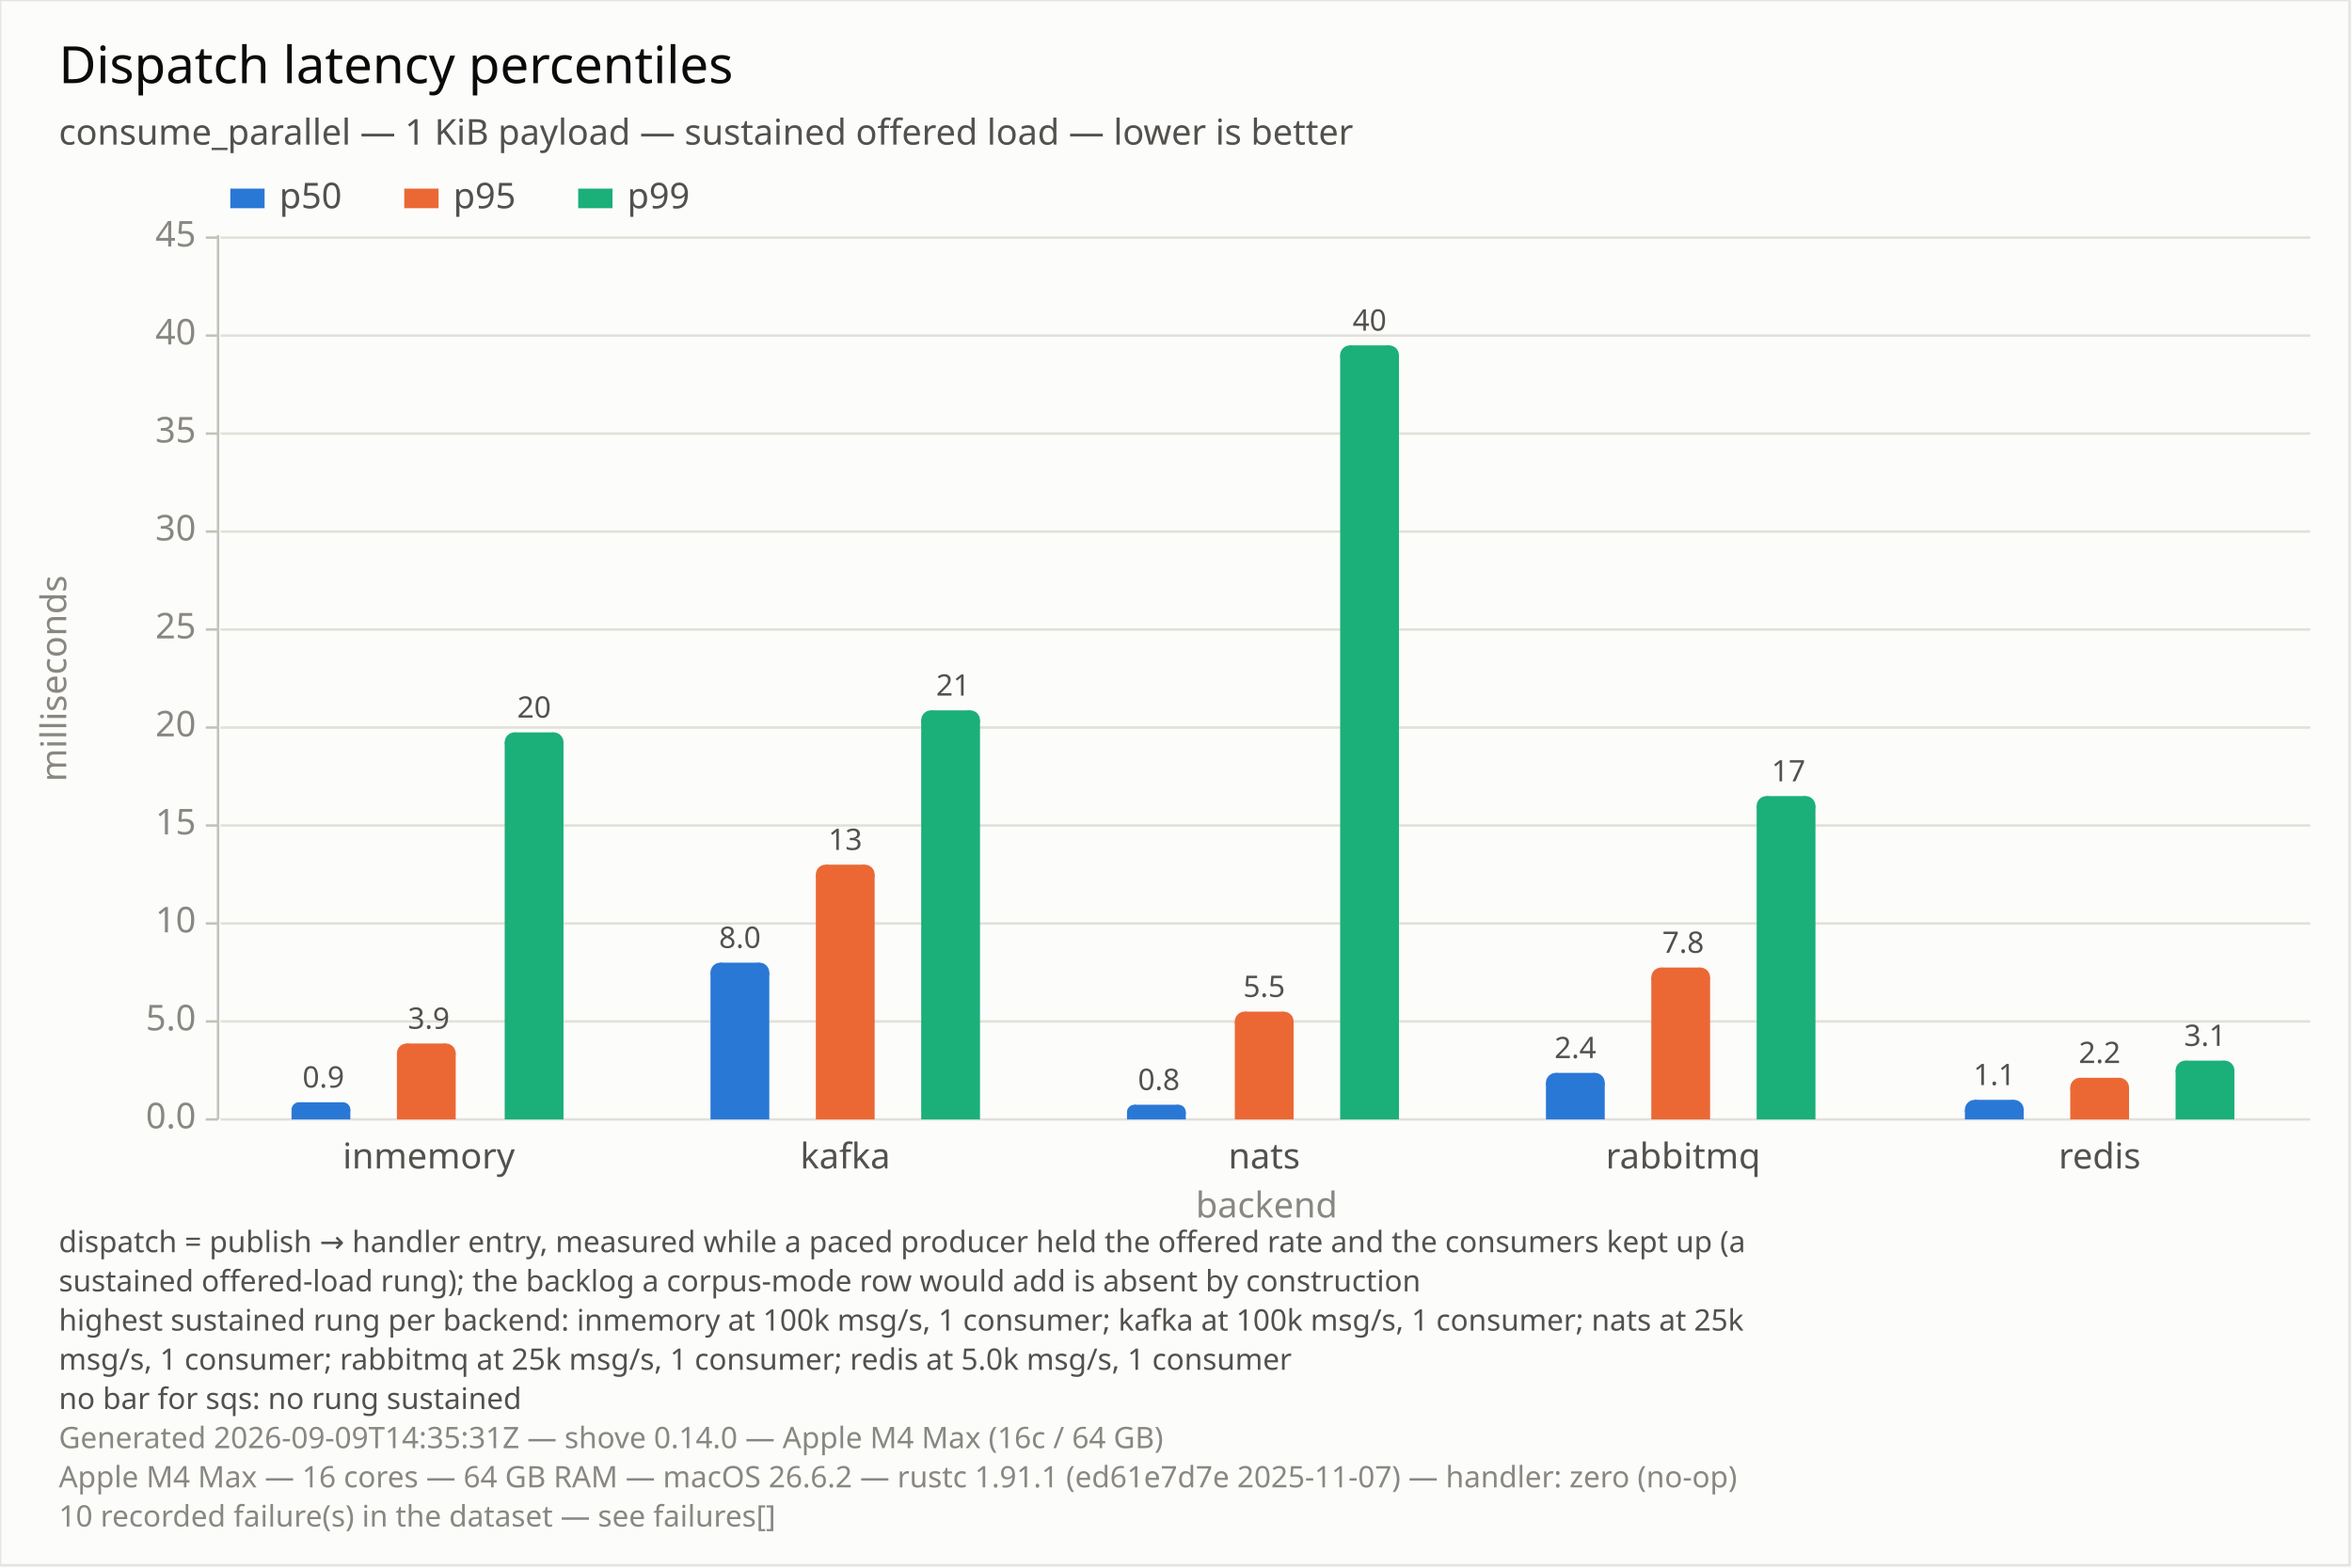
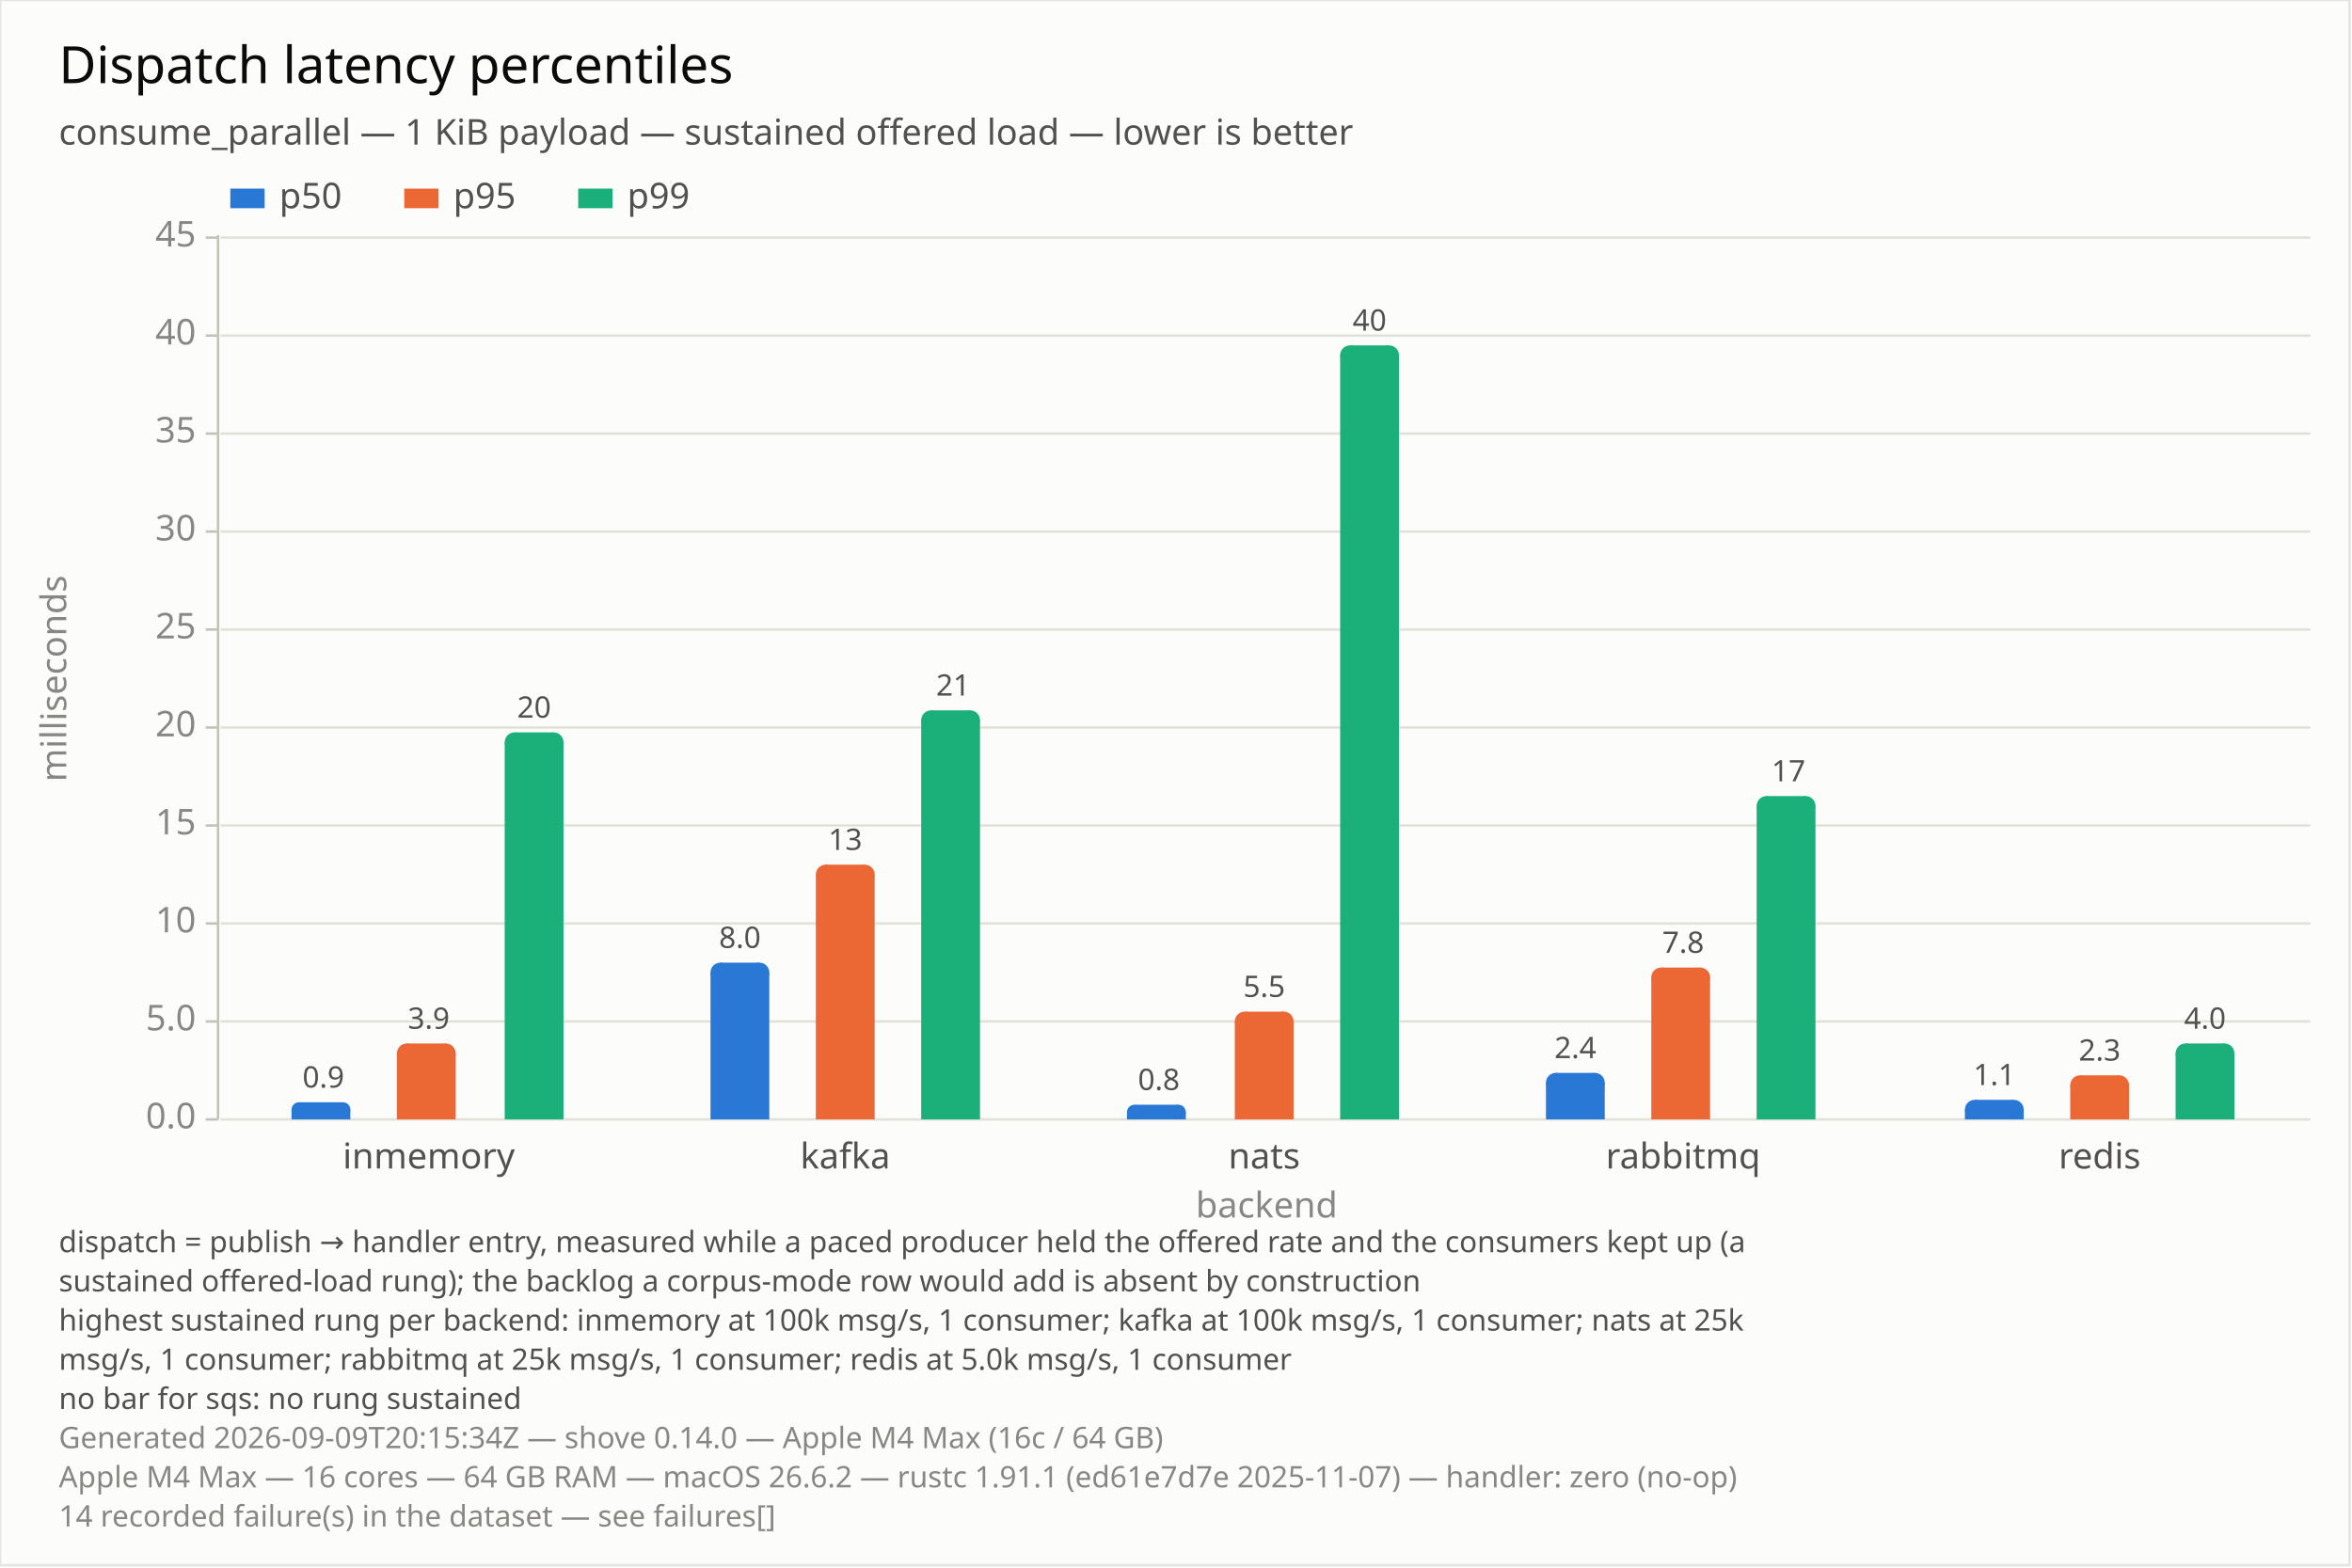
<svg xmlns="http://www.w3.org/2000/svg" width="960" height="640" viewBox="0 0 960 640">
  <rect x="0" y="0" width="960" height="640" opacity="1" fill="#FCFCFB" stroke="none" />
  <rect x="0" y="0" width="959" height="639" opacity="0.1" fill="none" stroke="#0B0B0B" />
  <text x="24" y="18" dy="0.76em" text-anchor="start" font-family="sans-serif" font-size="20.968" opacity="1" fill="#0B0B0B">
Dispatch latency percentiles
</text>
  <text x="24" y="48" dy="0.76em" text-anchor="start" font-family="sans-serif" font-size="14.516" opacity="1" fill="#52514E">
consume_parallel — 1 KiB payload — sustained offered load — lower is better
</text>
  <text x="24" y="502" dy="0.76em" text-anchor="start" font-family="sans-serif" font-size="12.097" opacity="1" fill="#52514E">
dispatch = publish → handler entry, measured while a paced producer held the offered rate and the consumers kept up (a
</text>
  <text x="24" y="518" dy="0.76em" text-anchor="start" font-family="sans-serif" font-size="12.097" opacity="1" fill="#52514E">
sustained offered-load rung); the backlog a corpus-mode row would add is absent by construction
</text>
  <text x="24" y="534" dy="0.76em" text-anchor="start" font-family="sans-serif" font-size="12.097" opacity="1" fill="#52514E">
highest sustained rung per backend: inmemory at 100k msg/s, 1 consumer; kafka at 100k msg/s, 1 consumer; nats at 25k
</text>
  <text x="24" y="550" dy="0.76em" text-anchor="start" font-family="sans-serif" font-size="12.097" opacity="1" fill="#52514E">
msg/s, 1 consumer; rabbitmq at 25k msg/s, 1 consumer; redis at 5.0k msg/s, 1 consumer
</text>
  <text x="24" y="566" dy="0.76em" text-anchor="start" font-family="sans-serif" font-size="12.097" opacity="1" fill="#52514E">
no bar for sqs: no rung sustained
</text>
  <text x="24" y="582" dy="0.76em" text-anchor="start" font-family="sans-serif" font-size="12.097" opacity="1" fill="#898781">
- Generated 2026-09-09T14:35:31Z — shove 0.14.0 — Apple M4 Max (16c / 64 GB)
+ Generated 2026-09-09T20:15:34Z — shove 0.14.0 — Apple M4 Max (16c / 64 GB)
</text>
  <text x="24" y="598" dy="0.76em" text-anchor="start" font-family="sans-serif" font-size="12.097" opacity="1" fill="#898781">
Apple M4 Max — 16 cores — 64 GB RAM — macOS 26.6.2 — rustc 1.91.1 (ed61e7d7e 2025-11-07) — handler: zero (no-op)
</text>
  <text x="24" y="614" dy="0.76em" text-anchor="start" font-family="sans-serif" font-size="12.097" opacity="1" fill="#898781">
- 10 recorded failure(s) in the dataset — see failures[]
+ 14 recorded failure(s) in the dataset — see failures[]
</text>
  <text x="16" y="277" dy="0.76em" text-anchor="middle" font-family="sans-serif" font-size="14.516" opacity="1" fill="#898781" transform="rotate(270, 16, 277)">
milliseconds
</text>
  <line opacity="1" stroke="#E1E0D9" stroke-width="1" x1="90" y1="457" x2="943" y2="457" />
  <line opacity="1" stroke="#E1E0D9" stroke-width="1" x1="90" y1="417" x2="943" y2="417" />
  <line opacity="1" stroke="#E1E0D9" stroke-width="1" x1="90" y1="377" x2="943" y2="377" />
  <line opacity="1" stroke="#E1E0D9" stroke-width="1" x1="90" y1="337" x2="943" y2="337" />
  <line opacity="1" stroke="#E1E0D9" stroke-width="1" x1="90" y1="297" x2="943" y2="297" />
  <line opacity="1" stroke="#E1E0D9" stroke-width="1" x1="90" y1="257" x2="943" y2="257" />
  <line opacity="1" stroke="#E1E0D9" stroke-width="1" x1="90" y1="217" x2="943" y2="217" />
  <line opacity="1" stroke="#E1E0D9" stroke-width="1" x1="90" y1="177" x2="943" y2="177" />
  <line opacity="1" stroke="#E1E0D9" stroke-width="1" x1="90" y1="137" x2="943" y2="137" />
  <line opacity="1" stroke="#E1E0D9" stroke-width="1" x1="90" y1="97" x2="943" y2="97" />
  <polyline fill="none" opacity="1" stroke="#C3C2B7" stroke-width="1" points="89,96 89,457 " />
  <text x="80" y="457" dy="0.5ex" text-anchor="end" font-family="sans-serif" font-size="14.516" opacity="1" fill="#898781">
0.0
</text>
  <polyline fill="none" opacity="1" stroke="#C3C2B7" stroke-width="1" points="84,457 89,457 " />
  <text x="80" y="417" dy="0.5ex" text-anchor="end" font-family="sans-serif" font-size="14.516" opacity="1" fill="#898781">
5.0
</text>
  <polyline fill="none" opacity="1" stroke="#C3C2B7" stroke-width="1" points="84,417 89,417 " />
  <text x="80" y="377" dy="0.5ex" text-anchor="end" font-family="sans-serif" font-size="14.516" opacity="1" fill="#898781">
10
</text>
  <polyline fill="none" opacity="1" stroke="#C3C2B7" stroke-width="1" points="84,377 89,377 " />
  <text x="80" y="337" dy="0.5ex" text-anchor="end" font-family="sans-serif" font-size="14.516" opacity="1" fill="#898781">
15
</text>
  <polyline fill="none" opacity="1" stroke="#C3C2B7" stroke-width="1" points="84,337 89,337 " />
  <text x="80" y="297" dy="0.5ex" text-anchor="end" font-family="sans-serif" font-size="14.516" opacity="1" fill="#898781">
20
</text>
  <polyline fill="none" opacity="1" stroke="#C3C2B7" stroke-width="1" points="84,297 89,297 " />
  <text x="80" y="257" dy="0.5ex" text-anchor="end" font-family="sans-serif" font-size="14.516" opacity="1" fill="#898781">
25
</text>
  <polyline fill="none" opacity="1" stroke="#C3C2B7" stroke-width="1" points="84,257 89,257 " />
  <text x="80" y="217" dy="0.5ex" text-anchor="end" font-family="sans-serif" font-size="14.516" opacity="1" fill="#898781">
30
</text>
  <polyline fill="none" opacity="1" stroke="#C3C2B7" stroke-width="1" points="84,217 89,217 " />
  <text x="80" y="177" dy="0.5ex" text-anchor="end" font-family="sans-serif" font-size="14.516" opacity="1" fill="#898781">
35
</text>
  <polyline fill="none" opacity="1" stroke="#C3C2B7" stroke-width="1" points="84,177 89,177 " />
  <text x="80" y="137" dy="0.5ex" text-anchor="end" font-family="sans-serif" font-size="14.516" opacity="1" fill="#898781">
40
</text>
  <polyline fill="none" opacity="1" stroke="#C3C2B7" stroke-width="1" points="84,137 89,137 " />
  <text x="80" y="97" dy="0.5ex" text-anchor="end" font-family="sans-serif" font-size="14.516" opacity="1" fill="#898781">
45
</text>
  <polyline fill="none" opacity="1" stroke="#C3C2B7" stroke-width="1" points="84,97 89,97 " />
  <rect x="119" y="453" width="24" height="4" opacity="1" fill="#2A78D6" stroke="none" />
  <rect x="122" y="450" width="18" height="4" opacity="1" fill="#2A78D6" stroke="none" />
  <circle cx="122" cy="453" r="3" opacity="1" fill="#2A78D6" stroke="none" stroke-width="0" />
  <circle cx="140" cy="453" r="3" opacity="1" fill="#2A78D6" stroke="none" stroke-width="0" />
  <text x="132" y="447" dy="-0.5ex" text-anchor="middle" font-family="sans-serif" font-size="12.097" opacity="1" fill="#52514E">
0.9
</text>
  <rect x="162" y="430" width="24" height="27" opacity="1" fill="#EB6834" stroke="none" />
  <rect x="166" y="426" width="16" height="5" opacity="1" fill="#EB6834" stroke="none" />
  <circle cx="166" cy="430" r="4" opacity="1" fill="#EB6834" stroke="none" stroke-width="0" />
  <circle cx="182" cy="430" r="4" opacity="1" fill="#EB6834" stroke="none" stroke-width="0" />
  <text x="175" y="423" dy="-0.5ex" text-anchor="middle" font-family="sans-serif" font-size="12.097" opacity="1" fill="#52514E">
3.9
</text>
  <rect x="206" y="303" width="24" height="154" opacity="1" fill="#1BAF7A" stroke="none" />
  <rect x="210" y="299" width="16" height="5" opacity="1" fill="#1BAF7A" stroke="none" />
  <circle cx="210" cy="303" r="4" opacity="1" fill="#1BAF7A" stroke="none" stroke-width="0" />
  <circle cx="226" cy="303" r="4" opacity="1" fill="#1BAF7A" stroke="none" stroke-width="0" />
  <text x="218" y="296" dy="-0.5ex" text-anchor="middle" font-family="sans-serif" font-size="12.097" opacity="1" fill="#52514E">
20
</text>
  <rect x="290" y="397" width="24" height="60" opacity="1" fill="#2A78D6" stroke="none" />
  <rect x="294" y="393" width="16" height="5" opacity="1" fill="#2A78D6" stroke="none" />
  <circle cx="294" cy="397" r="4" opacity="1" fill="#2A78D6" stroke="none" stroke-width="0" />
  <circle cx="310" cy="397" r="4" opacity="1" fill="#2A78D6" stroke="none" stroke-width="0" />
  <text x="302" y="390" dy="-0.5ex" text-anchor="middle" font-family="sans-serif" font-size="12.097" opacity="1" fill="#52514E">
8.0
</text>
  <rect x="333" y="357" width="24" height="100" opacity="1" fill="#EB6834" stroke="none" />
  <rect x="337" y="353" width="16" height="5" opacity="1" fill="#EB6834" stroke="none" />
  <circle cx="337" cy="357" r="4" opacity="1" fill="#EB6834" stroke="none" stroke-width="0" />
  <circle cx="353" cy="357" r="4" opacity="1" fill="#EB6834" stroke="none" stroke-width="0" />
  <text x="345" y="350" dy="-0.5ex" text-anchor="middle" font-family="sans-serif" font-size="12.097" opacity="1" fill="#52514E">
13
</text>
  <rect x="376" y="294" width="24" height="163" opacity="1" fill="#1BAF7A" stroke="none" />
  <rect x="380" y="290" width="16" height="5" opacity="1" fill="#1BAF7A" stroke="none" />
  <circle cx="380" cy="294" r="4" opacity="1" fill="#1BAF7A" stroke="none" stroke-width="0" />
  <circle cx="396" cy="294" r="4" opacity="1" fill="#1BAF7A" stroke="none" stroke-width="0" />
  <text x="389" y="287" dy="-0.5ex" text-anchor="middle" font-family="sans-serif" font-size="12.097" opacity="1" fill="#52514E">
21
</text>
  <rect x="460" y="454" width="24" height="3" opacity="1" fill="#2A78D6" stroke="none" />
  <rect x="463" y="451" width="18" height="4" opacity="1" fill="#2A78D6" stroke="none" />
  <circle cx="463" cy="454" r="3" opacity="1" fill="#2A78D6" stroke="none" stroke-width="0" />
  <circle cx="481" cy="454" r="3" opacity="1" fill="#2A78D6" stroke="none" stroke-width="0" />
  <text x="473" y="448" dy="-0.5ex" text-anchor="middle" font-family="sans-serif" font-size="12.097" opacity="1" fill="#52514E">
0.8
</text>
  <rect x="504" y="417" width="24" height="40" opacity="1" fill="#EB6834" stroke="none" />
  <rect x="508" y="413" width="16" height="5" opacity="1" fill="#EB6834" stroke="none" />
  <circle cx="508" cy="417" r="4" opacity="1" fill="#EB6834" stroke="none" stroke-width="0" />
  <circle cx="524" cy="417" r="4" opacity="1" fill="#EB6834" stroke="none" stroke-width="0" />
  <text x="516" y="410" dy="-0.5ex" text-anchor="middle" font-family="sans-serif" font-size="12.097" opacity="1" fill="#52514E">
5.5
</text>
  <rect x="547" y="145" width="24" height="312" opacity="1" fill="#1BAF7A" stroke="none" />
  <rect x="551" y="141" width="16" height="5" opacity="1" fill="#1BAF7A" stroke="none" />
  <circle cx="551" cy="145" r="4" opacity="1" fill="#1BAF7A" stroke="none" stroke-width="0" />
  <circle cx="567" cy="145" r="4" opacity="1" fill="#1BAF7A" stroke="none" stroke-width="0" />
  <text x="559" y="138" dy="-0.5ex" text-anchor="middle" font-family="sans-serif" font-size="12.097" opacity="1" fill="#52514E">
40
</text>
  <rect x="631" y="442" width="24" height="15" opacity="1" fill="#2A78D6" stroke="none" />
  <rect x="635" y="438" width="16" height="5" opacity="1" fill="#2A78D6" stroke="none" />
  <circle cx="635" cy="442" r="4" opacity="1" fill="#2A78D6" stroke="none" stroke-width="0" />
  <circle cx="651" cy="442" r="4" opacity="1" fill="#2A78D6" stroke="none" stroke-width="0" />
  <text x="643" y="435" dy="-0.5ex" text-anchor="middle" font-family="sans-serif" font-size="12.097" opacity="1" fill="#52514E">
2.4
</text>
  <rect x="674" y="399" width="24" height="58" opacity="1" fill="#EB6834" stroke="none" />
  <rect x="678" y="395" width="16" height="5" opacity="1" fill="#EB6834" stroke="none" />
  <circle cx="678" cy="399" r="4" opacity="1" fill="#EB6834" stroke="none" stroke-width="0" />
  <circle cx="694" cy="399" r="4" opacity="1" fill="#EB6834" stroke="none" stroke-width="0" />
  <text x="687" y="392" dy="-0.5ex" text-anchor="middle" font-family="sans-serif" font-size="12.097" opacity="1" fill="#52514E">
7.8
</text>
  <rect x="717" y="329" width="24" height="128" opacity="1" fill="#1BAF7A" stroke="none" />
  <rect x="721" y="325" width="16" height="5" opacity="1" fill="#1BAF7A" stroke="none" />
  <circle cx="721" cy="329" r="4" opacity="1" fill="#1BAF7A" stroke="none" stroke-width="0" />
  <circle cx="737" cy="329" r="4" opacity="1" fill="#1BAF7A" stroke="none" stroke-width="0" />
  <text x="730" y="322" dy="-0.5ex" text-anchor="middle" font-family="sans-serif" font-size="12.097" opacity="1" fill="#52514E">
17
</text>
  <rect x="802" y="453" width="24" height="4" opacity="1" fill="#2A78D6" stroke="none" />
  <rect x="806" y="449" width="16" height="5" opacity="1" fill="#2A78D6" stroke="none" />
  <circle cx="806" cy="453" r="4" opacity="1" fill="#2A78D6" stroke="none" stroke-width="0" />
  <circle cx="822" cy="453" r="4" opacity="1" fill="#2A78D6" stroke="none" stroke-width="0" />
  <text x="814" y="446" dy="-0.5ex" text-anchor="middle" font-family="sans-serif" font-size="12.097" opacity="1" fill="#52514E">
1.1
</text>
-   <rect x="845" y="444" width="24" height="13" opacity="1" fill="#EB6834" stroke="none" />
-   <rect x="849" y="440" width="16" height="5" opacity="1" fill="#EB6834" stroke="none" />
-   <circle cx="849" cy="444" r="4" opacity="1" fill="#EB6834" stroke="none" stroke-width="0" />
-   <circle cx="865" cy="444" r="4" opacity="1" fill="#EB6834" stroke="none" stroke-width="0" />
-   <text x="857" y="437" dy="-0.5ex" text-anchor="middle" font-family="sans-serif" font-size="12.097" opacity="1" fill="#52514E">
- 2.2
- </text>
-   <rect x="888" y="437" width="24" height="20" opacity="1" fill="#1BAF7A" stroke="none" />
-   <rect x="892" y="433" width="16" height="5" opacity="1" fill="#1BAF7A" stroke="none" />
-   <circle cx="892" cy="437" r="4" opacity="1" fill="#1BAF7A" stroke="none" stroke-width="0" />
-   <circle cx="908" cy="437" r="4" opacity="1" fill="#1BAF7A" stroke="none" stroke-width="0" />
-   <text x="900" y="430" dy="-0.5ex" text-anchor="middle" font-family="sans-serif" font-size="12.097" opacity="1" fill="#52514E">
- 3.1
+   <rect x="845" y="443" width="24" height="14" opacity="1" fill="#EB6834" stroke="none" />
+   <rect x="849" y="439" width="16" height="5" opacity="1" fill="#EB6834" stroke="none" />
+   <circle cx="849" cy="443" r="4" opacity="1" fill="#EB6834" stroke="none" stroke-width="0" />
+   <circle cx="865" cy="443" r="4" opacity="1" fill="#EB6834" stroke="none" stroke-width="0" />
+   <text x="857" y="436" dy="-0.5ex" text-anchor="middle" font-family="sans-serif" font-size="12.097" opacity="1" fill="#52514E">
+ 2.3
+ </text>
+   <rect x="888" y="430" width="24" height="27" opacity="1" fill="#1BAF7A" stroke="none" />
+   <rect x="892" y="426" width="16" height="5" opacity="1" fill="#1BAF7A" stroke="none" />
+   <circle cx="892" cy="430" r="4" opacity="1" fill="#1BAF7A" stroke="none" stroke-width="0" />
+   <circle cx="908" cy="430" r="4" opacity="1" fill="#1BAF7A" stroke="none" stroke-width="0" />
+   <text x="900" y="423" dy="-0.5ex" text-anchor="middle" font-family="sans-serif" font-size="12.097" opacity="1" fill="#52514E">
+ 4.0
</text>
  <text x="175" y="466" dy="0.76em" text-anchor="middle" font-family="sans-serif" font-size="14.516" opacity="1" fill="#52514E">
inmemory
</text>
  <text x="345" y="466" dy="0.76em" text-anchor="middle" font-family="sans-serif" font-size="14.516" opacity="1" fill="#52514E">
kafka
</text>
  <text x="516" y="466" dy="0.76em" text-anchor="middle" font-family="sans-serif" font-size="14.516" opacity="1" fill="#52514E">
nats
</text>
  <text x="687" y="466" dy="0.76em" text-anchor="middle" font-family="sans-serif" font-size="14.516" opacity="1" fill="#52514E">
rabbitmq
</text>
  <text x="857" y="466" dy="0.76em" text-anchor="middle" font-family="sans-serif" font-size="14.516" opacity="1" fill="#52514E">
redis
</text>
  <text x="517" y="486" dy="0.76em" text-anchor="middle" font-family="sans-serif" font-size="14.516" opacity="1" fill="#898781">
backend
</text>
  <rect x="94" y="77" width="14" height="8" opacity="1" fill="#2A78D6" stroke="none" />
  <text x="114" y="74" dy="0.76em" text-anchor="start" font-family="sans-serif" font-size="14.516" opacity="1" fill="#52514E">
p50
</text>
  <rect x="165" y="77" width="14" height="8" opacity="1" fill="#EB6834" stroke="none" />
  <text x="185" y="74" dy="0.76em" text-anchor="start" font-family="sans-serif" font-size="14.516" opacity="1" fill="#52514E">
p95
</text>
  <rect x="236" y="77" width="14" height="8" opacity="1" fill="#1BAF7A" stroke="none" />
  <text x="256" y="74" dy="0.76em" text-anchor="start" font-family="sans-serif" font-size="14.516" opacity="1" fill="#52514E">
p99
</text>
</svg>
